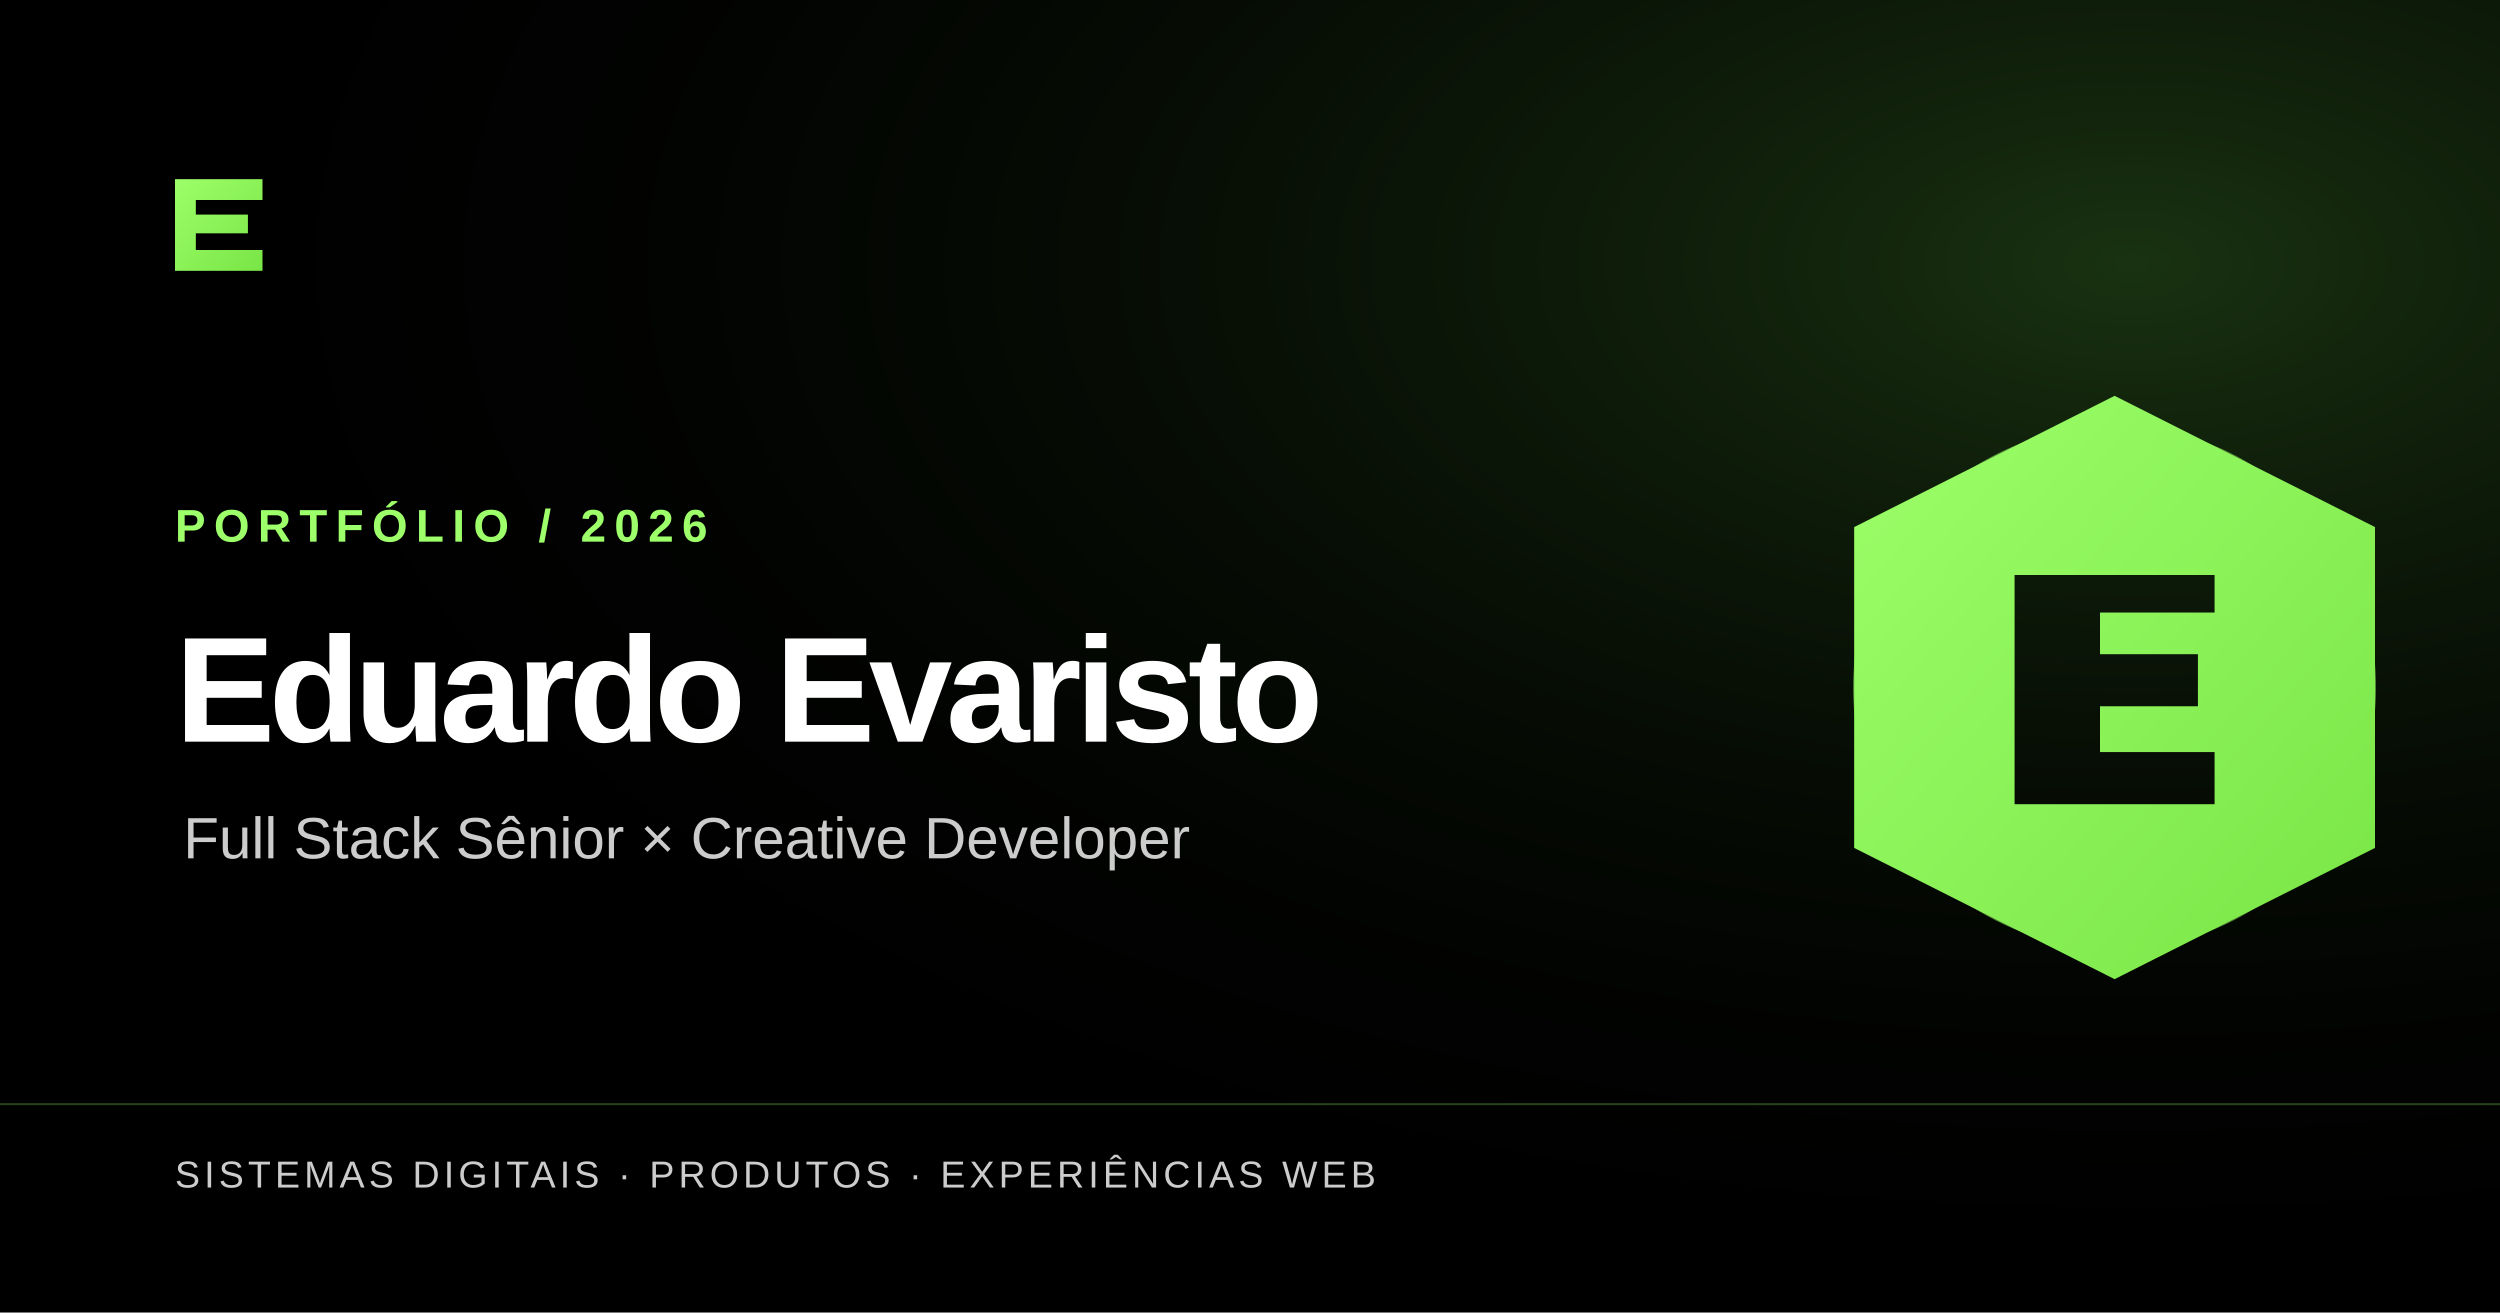
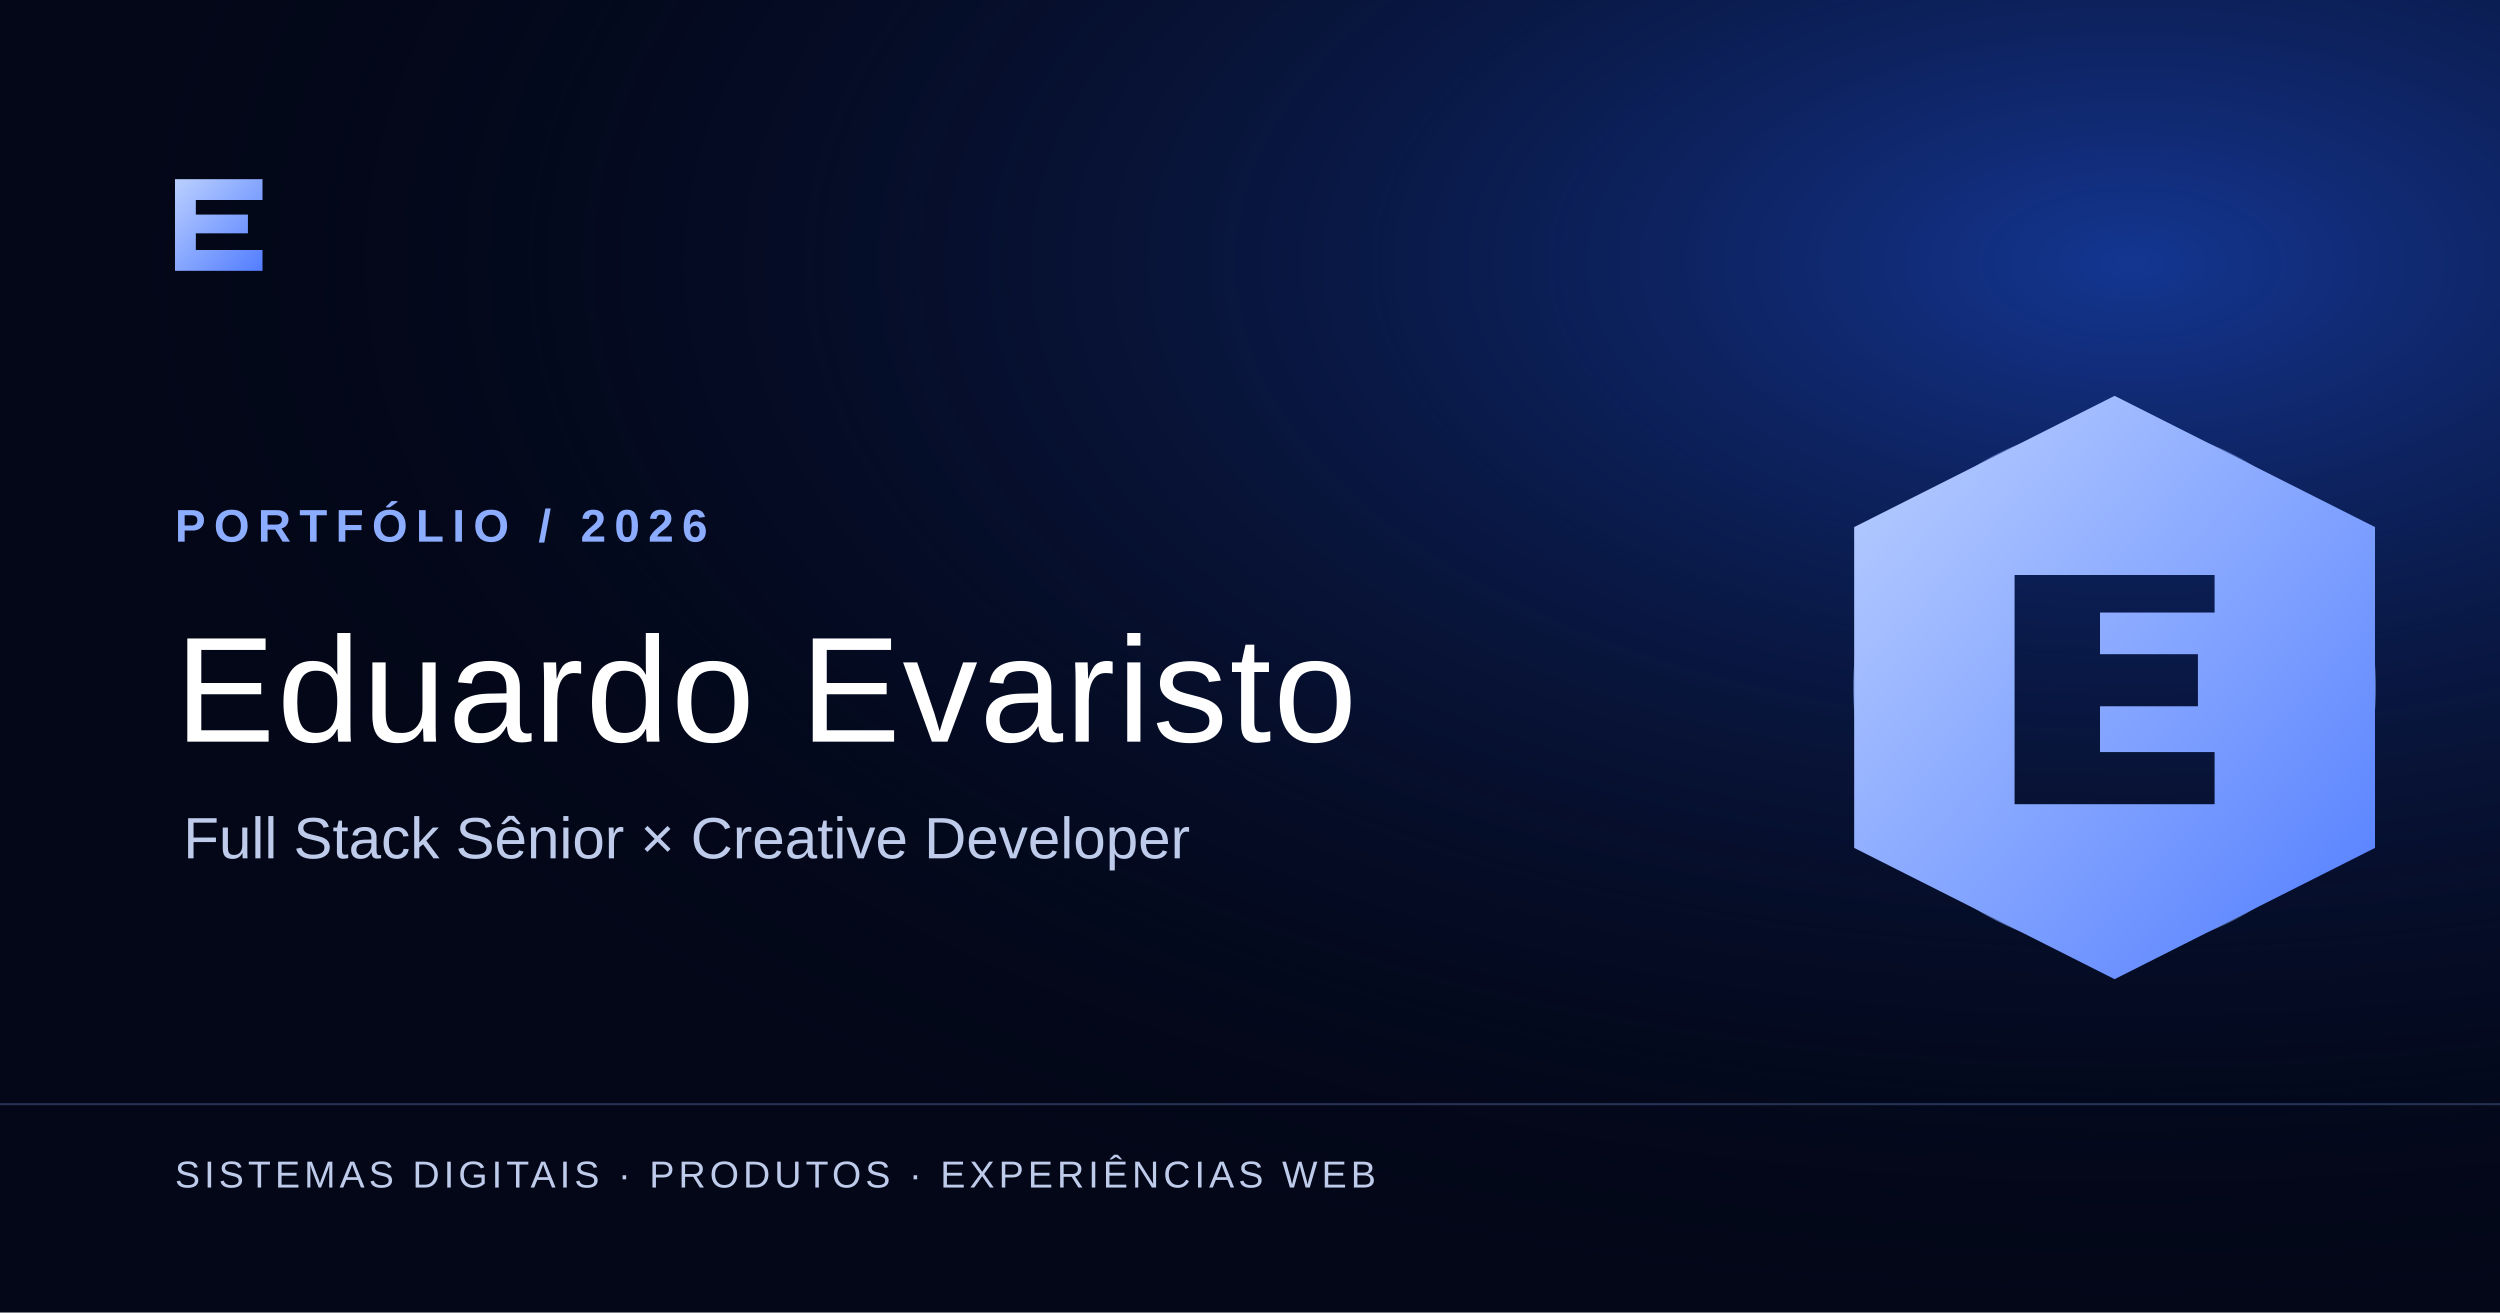
<svg xmlns="http://www.w3.org/2000/svg" width="1200" height="630" viewBox="0 0 1200 630" role="img" aria-labelledby="title desc">
  <defs>
    <linearGradient id="signal" x1="0" y1="0" x2="1" y2="1">
-       <stop stop-color="#9dff6a" />
-       <stop offset="1" stop-color="#79e546" />
+       <stop stop-color="#bbd0ff" />
+       <stop offset="1" stop-color="#527dff" />
    </linearGradient>
    <radialGradient id="glow" cx="85%" cy="20%" r="80%">
-       <stop stop-color="#1c3813" stop-opacity=".9" />
-       <stop offset="1" stop-color="#000000" stop-opacity="0" />
+       <stop stop-color="#163b9f" stop-opacity=".9" />
+       <stop offset="1" stop-color="#030718" stop-opacity="0" />
    </radialGradient>
  </defs>
-   <rect width="1200" height="630" fill="#000000" />
+   <rect width="1200" height="630" fill="#030718" />
  <rect width="1200" height="630" fill="url(#glow)" />
-   <path d="M0 530H1200" stroke="#9dff6a" stroke-opacity=".25" />
+   <path d="M0 530H1200" stroke="#8cadff" stroke-opacity=".25" />
  <path d="M84 86h42v10H94v7h25v9H94v8h32v10H84z" fill="url(#signal)" />
-   <text x="84" y="260" fill="#9dff6a" font-family="Arial,Helvetica,sans-serif" font-size="22" font-weight="700" letter-spacing="4">PORTFÓLIO / 2026</text>
-   <text x="84" y="356" fill="#ffffff" font-family="Arial,Helvetica,sans-serif" font-size="72" font-weight="700" letter-spacing="-3">Eduardo Evaristo</text>
-   <text x="88" y="412" fill="#cccccc" font-family="Arial,Helvetica,sans-serif" font-size="28">Full Stack Sênior  ×  Creative Developer</text>
-   <text x="84" y="570" fill="#cccccc" font-family="Arial,Helvetica,sans-serif" font-size="18" letter-spacing="2">SISTEMAS DIGITAIS · PRODUTOS · EXPERIÊNCIAS WEB</text>
-   <circle cx="1015" cy="330" r="125" fill="none" stroke="#9dff6a" stroke-opacity=".5" />
-   <circle cx="1015" cy="330" r="92" fill="none" stroke="#9dff6a" stroke-opacity=".2" />
+   <text x="84" y="260" fill="#8cadff" font-family="Arial,Helvetica,sans-serif" font-size="22" font-weight="700" letter-spacing="4">PORTFÓLIO / 2026</text>
+   <text x="84" y="356" fill="#ffffff" font-family="Arial,Helvetica,sans-serif" font-size="72" font-weight="500" letter-spacing="1">Eduardo Evaristo</text>
+   <text x="88" y="412" fill="#becbea" font-family="Arial,Helvetica,sans-serif" font-size="28">Full Stack Sênior  ×  Creative Developer</text>
+   <text x="84" y="570" fill="#becbea" font-family="Arial,Helvetica,sans-serif" font-size="18" letter-spacing="2">SISTEMAS DIGITAIS · PRODUTOS · EXPERIÊNCIAS WEB</text>
+   <circle cx="1015" cy="330" r="125" fill="none" stroke="#8cadff" stroke-opacity=".5" />
+   <circle cx="1015" cy="330" r="92" fill="none" stroke="#8cadff" stroke-opacity=".2" />
  <path d="M1015 190l125 63v154l-125 63-125-63V253zM967 276v110h96v-25h-55v-22h47v-25h-47v-20h55v-18z" fill="url(#signal)" />
</svg>
